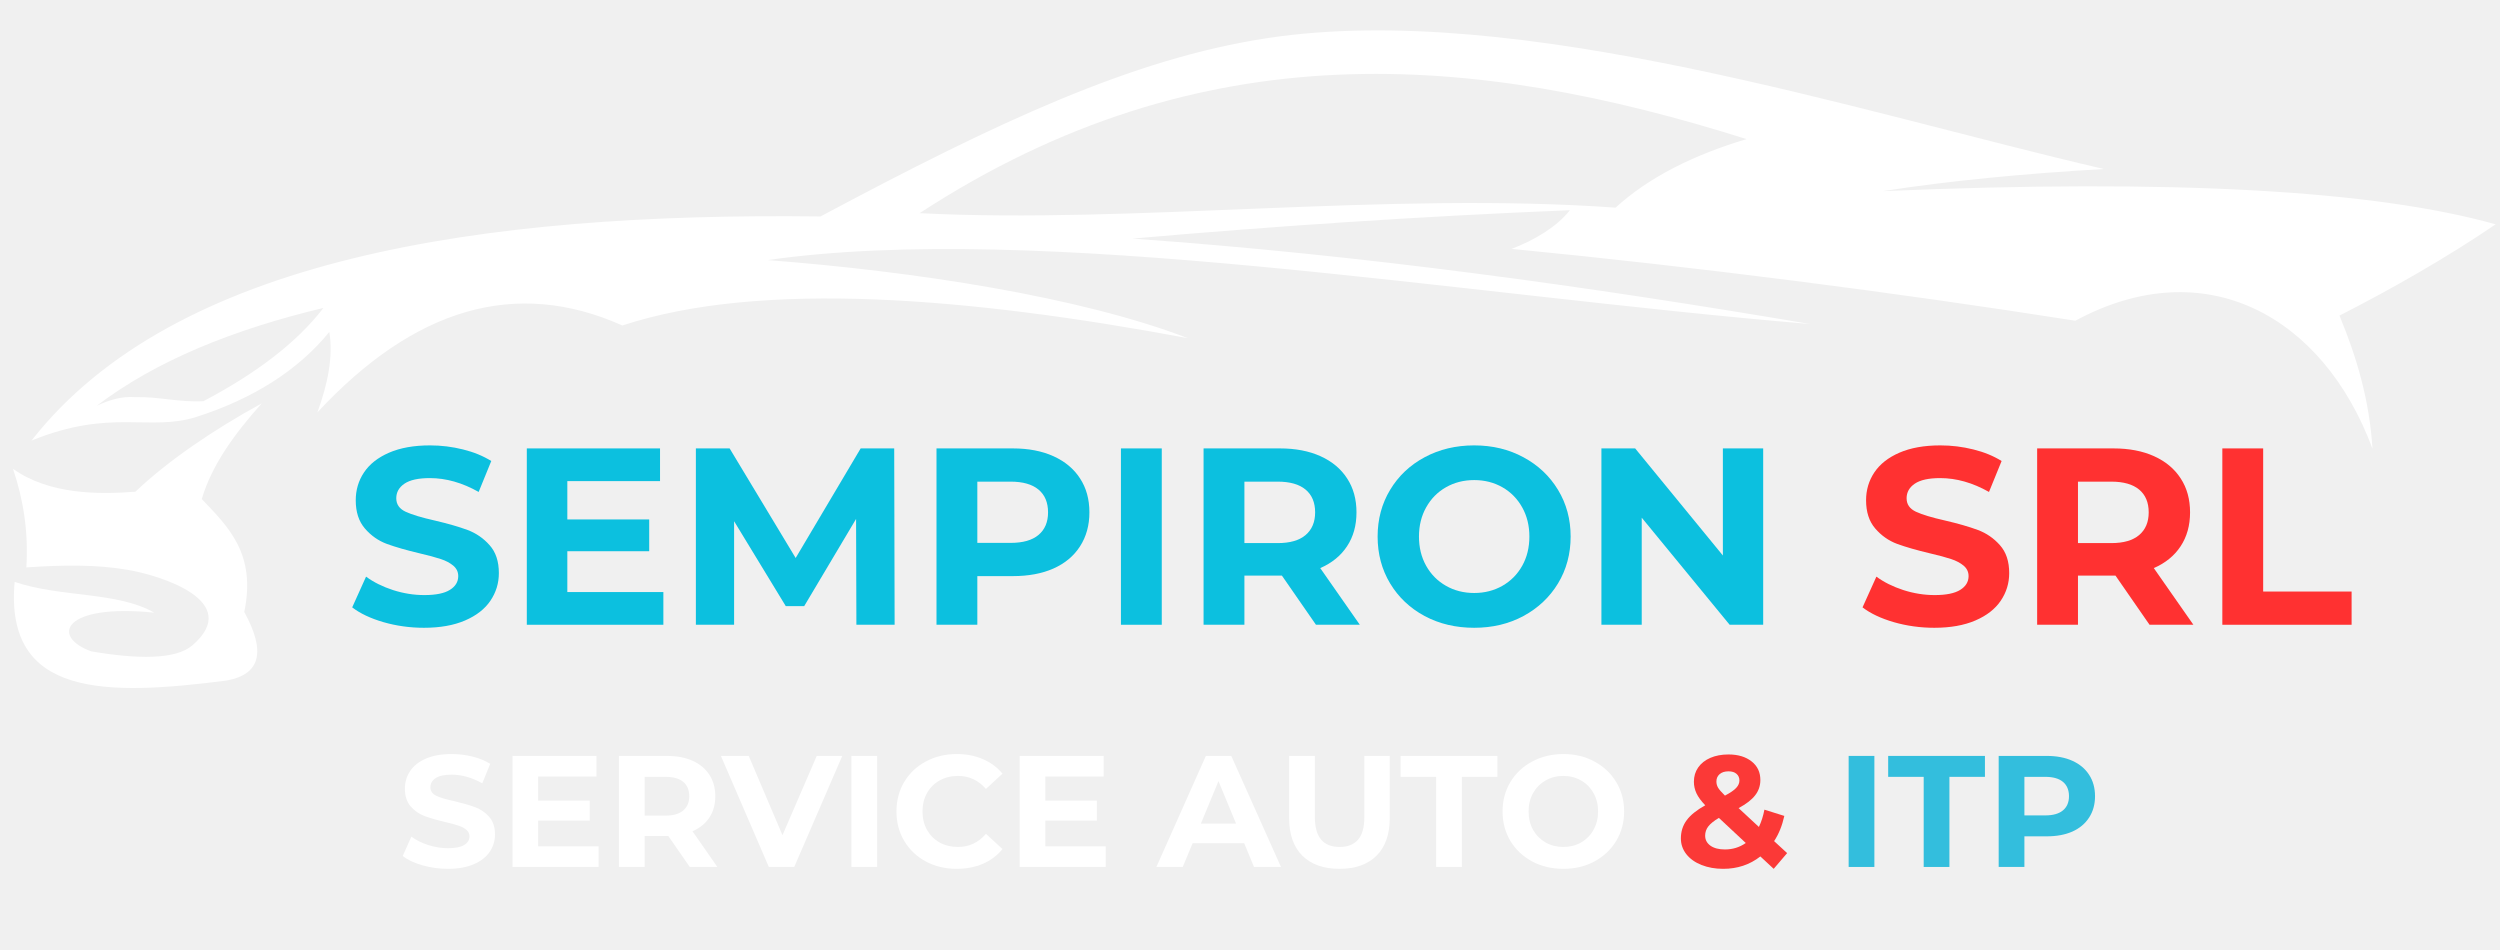
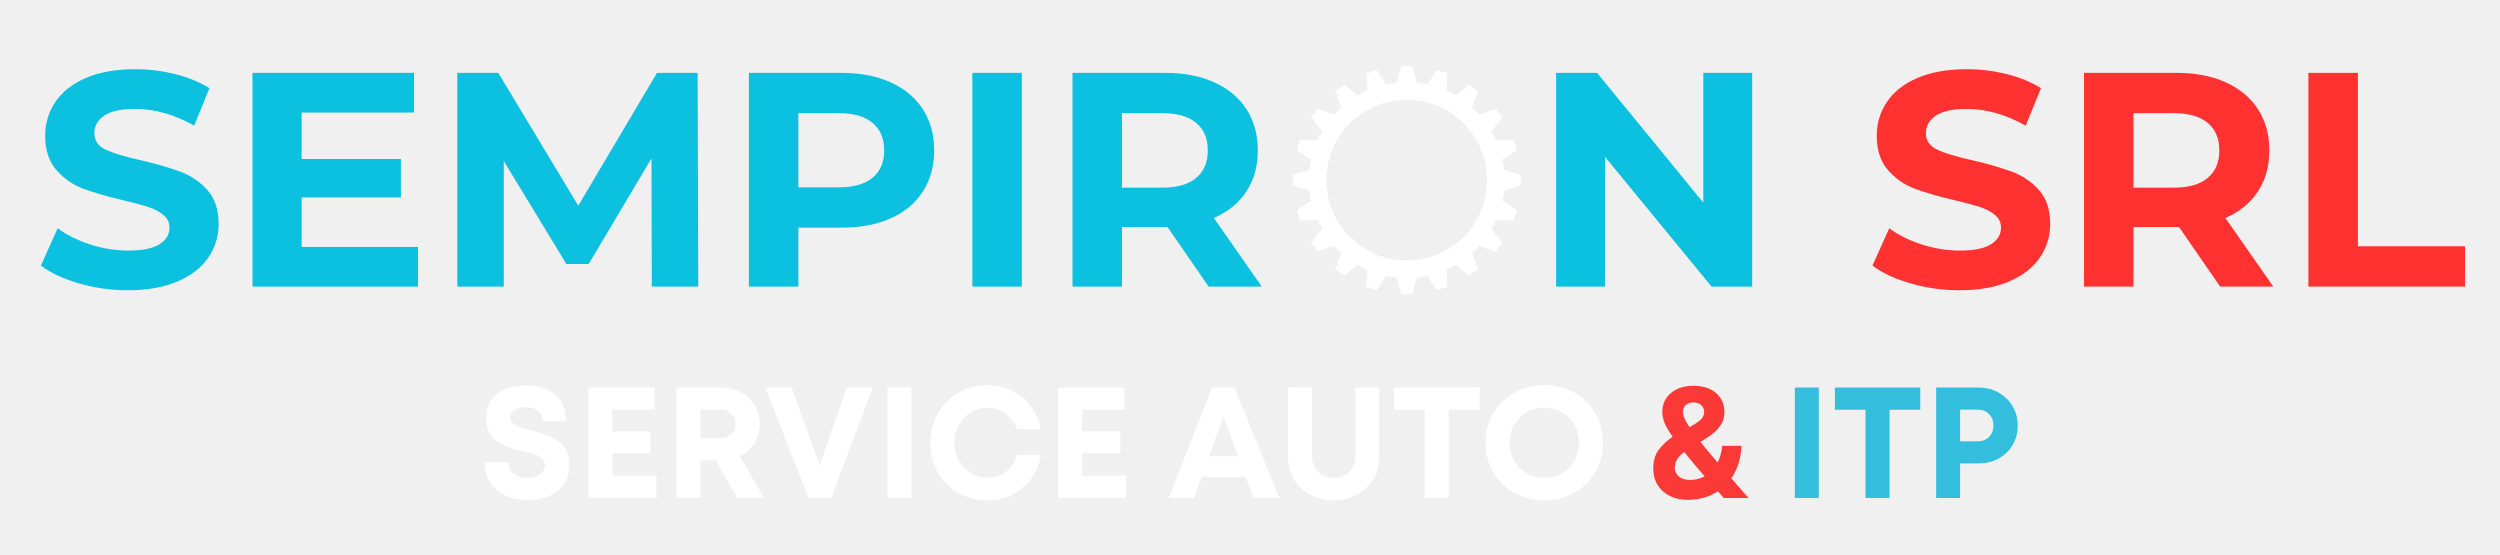
- <svg xmlns="http://www.w3.org/2000/svg" width="500" zoomAndPan="magnify" viewBox="0 0 375 142.5" height="190" preserveAspectRatio="xMidYMid meet" version="1.2">
+ <svg xmlns="http://www.w3.org/2000/svg" width="500" zoomAndPan="magnify" viewBox="0 0 375 83.25" height="111" preserveAspectRatio="xMidYMid meet" version="1.2">
  <defs>
-     <clipPath id="3bccbe1a01">
-       <path d="M 1 4 L 374.344 4 L 374.344 104 L 1 104 Z M 1 4 " />
+     <clipPath id="402bdda63c">
+       <path d="M 193.926 9.926 L 228.117 9.926 L 228.117 44.117 L 193.926 44.117 Z M 193.926 9.926 " />
    </clipPath>
  </defs>
-   <g id="d84277347f">
-     <g clip-rule="nonzero" clip-path="url(#3bccbe1a01)">
-       <path style=" stroke:none;fill-rule:evenodd;fill:#ffffff;fill-opacity:1;" d="M 4.723 66.09 C 26.113 38.734 72.215 31.836 123.074 32.469 C 149.602 18.309 169.863 8.797 190.098 5.719 C 227.68 0 278.867 16.852 315.566 25.348 C 303.773 26.035 292.613 27.078 282.387 28.676 C 326.043 26.805 356.254 28.562 374.344 33.648 C 367.141 38.57 358.73 43.355 350.922 47.34 C 353.562 53.691 355.43 60.152 355.871 67.301 C 348.449 47.312 330.715 37.609 311.309 48.109 C 284.008 43.82 254.676 40.055 226.742 37.332 C 230.18 36.016 233.48 34.062 235.484 31.531 C 213.109 32.441 190.344 33.98 169.863 35.793 C 204.504 38.242 238.457 42.996 271.527 48.605 C 218.359 44.152 155.898 33.211 115.129 39.012 C 137.039 40.688 161.918 44.48 178.168 50.723 C 145.453 44.617 114.168 41.98 93.355 48.824 C 77.301 41.648 62.098 46.27 47.609 61.855 C 49.176 57.566 50.004 53.445 49.398 49.789 C 44.777 55.477 38.043 59.793 29.438 62.543 C 22.43 64.77 16.629 61.223 4.723 66.09 Z M 137.945 31.973 C 180.395 4.289 221.191 8 261.988 20.867 C 254.07 23.23 247.363 26.559 242.332 31.148 C 208.215 28.703 169.891 33.621 137.945 31.973 Z M 14.512 60.867 C 23.473 54.047 35.102 49.402 48.52 46.188 C 44.422 51.52 38.234 56.109 30.512 60.18 C 26.828 60.371 23.664 59.465 20.34 59.574 C 18.277 59.41 16.379 59.988 14.512 60.867 Z M 39.254 60.508 C 35.211 65.043 31.777 69.719 30.266 74.859 C 34.25 79.039 38.457 83.051 36.641 91.793 C 39.941 97.816 39.035 101.141 34.031 102.074 C 15.941 104.414 0.656 104.633 2.195 87.285 C 9.18 89.648 17.59 88.715 23.145 91.902 C 9.508 90.5 7.527 95.477 13.688 97.703 C 20.586 98.887 26.359 98.969 28.863 96.797 C 36.531 90.172 24.051 86.297 19.129 85.473 C 14.512 84.672 9.398 84.73 3.953 85.113 C 4.285 79.836 3.516 74.941 1.949 70.324 C 7.309 74.145 14.621 74.199 20.312 73.758 C 25.121 69.168 32.051 64.441 39.254 60.508 Z M 39.254 60.508 " />
-     </g>
+   <g id="2823fc65f8">
    <g style="fill:#0cc0df;fill-opacity:1;">
-       <g transform="translate(51.7676, 93.71466)">
-         <path style="stroke:none" d="M 11.828 0.453 C 9.734 0.453 7.707 0.172 5.75 -0.391 C 3.801 -0.961 2.238 -1.703 1.062 -2.609 L 3.141 -7.219 C 4.273 -6.383 5.625 -5.711 7.188 -5.203 C 8.75 -4.703 10.312 -4.453 11.875 -4.453 C 13.602 -4.453 14.883 -4.711 15.719 -5.234 C 16.551 -5.754 16.969 -6.441 16.969 -7.297 C 16.969 -7.922 16.723 -8.441 16.234 -8.859 C 15.742 -9.273 15.113 -9.609 14.344 -9.859 C 13.57 -10.117 12.531 -10.398 11.219 -10.703 C 9.207 -11.18 7.555 -11.656 6.266 -12.125 C 4.984 -12.602 3.883 -13.375 2.969 -14.438 C 2.051 -15.5 1.594 -16.91 1.594 -18.672 C 1.594 -20.211 2.004 -21.602 2.828 -22.844 C 3.66 -24.094 4.914 -25.082 6.594 -25.812 C 8.27 -26.539 10.316 -26.906 12.734 -26.906 C 14.422 -26.906 16.07 -26.703 17.688 -26.297 C 19.301 -25.898 20.711 -25.32 21.922 -24.562 L 20.031 -19.922 C 17.582 -21.305 15.141 -22 12.703 -22 C 10.984 -22 9.711 -21.719 8.891 -21.156 C 8.078 -20.602 7.672 -19.875 7.672 -18.969 C 7.672 -18.062 8.141 -17.391 9.078 -16.953 C 10.023 -16.516 11.473 -16.078 13.422 -15.641 C 15.43 -15.172 17.078 -14.695 18.359 -14.219 C 19.648 -13.738 20.754 -12.977 21.672 -11.938 C 22.598 -10.906 23.062 -9.508 23.062 -7.75 C 23.062 -6.238 22.641 -4.859 21.797 -3.609 C 20.953 -2.359 19.68 -1.367 17.984 -0.641 C 16.297 0.086 14.242 0.453 11.828 0.453 Z M 11.828 0.453 " />
+       <g transform="translate(4.856379, 42.99071)">
+         <path style="stroke:none" d="M 14.328 0.547 C 11.797 0.547 9.348 0.203 6.984 -0.484 C 4.617 -1.172 2.719 -2.062 1.281 -3.156 L 3.797 -8.75 C 5.172 -7.738 6.805 -6.926 8.703 -6.312 C 10.598 -5.707 12.488 -5.406 14.375 -5.406 C 16.488 -5.406 18.047 -5.719 19.047 -6.344 C 20.055 -6.969 20.562 -7.801 20.562 -8.844 C 20.562 -9.602 20.266 -10.234 19.672 -10.734 C 19.078 -11.242 18.312 -11.648 17.375 -11.953 C 16.445 -12.254 15.191 -12.586 13.609 -12.953 C 11.16 -13.535 9.156 -14.117 7.594 -14.703 C 6.039 -15.285 4.707 -16.219 3.594 -17.5 C 2.477 -18.781 1.922 -20.488 1.922 -22.625 C 1.922 -24.488 2.426 -26.176 3.438 -27.688 C 4.445 -29.195 5.961 -30.395 7.984 -31.281 C 10.016 -32.164 12.5 -32.609 15.438 -32.609 C 17.477 -32.609 19.473 -32.363 21.422 -31.875 C 23.379 -31.383 25.094 -30.68 26.562 -29.766 L 24.266 -24.141 C 21.305 -25.816 18.348 -26.656 15.391 -26.656 C 13.316 -26.656 11.781 -26.316 10.781 -25.641 C 9.789 -24.973 9.297 -24.086 9.297 -22.984 C 9.297 -21.891 9.867 -21.07 11.016 -20.531 C 12.16 -20 13.91 -19.473 16.266 -18.953 C 18.703 -18.379 20.695 -17.801 22.25 -17.219 C 23.812 -16.633 25.148 -15.719 26.266 -14.469 C 27.379 -13.219 27.938 -11.523 27.938 -9.391 C 27.938 -7.555 27.426 -5.883 26.406 -4.375 C 25.383 -2.863 23.848 -1.664 21.797 -0.781 C 19.754 0.102 17.266 0.547 14.328 0.547 Z M 14.328 0.547 " />
      </g>
    </g>
    <g style="fill:#0cc0df;fill-opacity:1;">
-       <g transform="translate(75.88014, 93.71466)">
-         <path style="stroke:none" d="M 23.625 -4.906 L 23.625 0 L 3.141 0 L 3.141 -26.453 L 23.125 -26.453 L 23.125 -21.547 L 9.219 -21.547 L 9.219 -15.797 L 21.5 -15.797 L 21.5 -11.031 L 9.219 -11.031 L 9.219 -4.906 Z M 23.625 -4.906 " />
+       <g transform="translate(34.0732, 42.99071)">
+         <path style="stroke:none" d="M 28.625 -5.953 L 28.625 0 L 3.797 0 L 3.797 -32.062 L 28.031 -32.062 L 28.031 -26.109 L 11.172 -26.109 L 11.172 -19.141 L 26.062 -19.141 L 26.062 -13.375 L 11.172 -13.375 L 11.172 -5.953 Z M 28.625 -5.953 " />
      </g>
    </g>
    <g style="fill:#0cc0df;fill-opacity:1;">
-       <g transform="translate(101.2399, 93.71466)">
-         <path style="stroke:none" d="M 27.219 0 L 27.172 -15.875 L 19.391 -2.797 L 16.625 -2.797 L 8.875 -15.531 L 8.875 0 L 3.141 0 L 3.141 -26.453 L 8.203 -26.453 L 18.109 -10.016 L 27.859 -26.453 L 32.891 -26.453 L 32.953 0 Z M 27.219 0 " />
+       <g transform="translate(64.80123, 42.99071)">
+         <path style="stroke:none" d="M 32.969 0 L 32.922 -19.234 L 23.5 -3.391 L 20.156 -3.391 L 10.766 -18.828 L 10.766 0 L 3.797 0 L 3.797 -32.062 L 9.938 -32.062 L 21.938 -12.141 L 33.75 -32.062 L 39.844 -32.062 L 39.938 0 Z M 32.969 0 " />
      </g>
    </g>
    <g style="fill:#0cc0df;fill-opacity:1;">
-       <g transform="translate(137.3331, 93.71466)">
-         <path style="stroke:none" d="M 14.594 -26.453 C 16.938 -26.453 18.969 -26.062 20.688 -25.281 C 22.414 -24.5 23.742 -23.391 24.672 -21.953 C 25.609 -20.523 26.078 -18.828 26.078 -16.859 C 26.078 -14.922 25.609 -13.223 24.672 -11.766 C 23.742 -10.316 22.414 -9.207 20.688 -8.438 C 18.969 -7.676 16.938 -7.297 14.594 -7.297 L 9.266 -7.297 L 9.266 0 L 3.141 0 L 3.141 -26.453 Z M 14.25 -12.281 C 16.094 -12.281 17.488 -12.676 18.438 -13.469 C 19.395 -14.27 19.875 -15.398 19.875 -16.859 C 19.875 -18.348 19.395 -19.488 18.438 -20.281 C 17.488 -21.07 16.094 -21.469 14.25 -21.469 L 9.266 -21.469 L 9.266 -12.281 Z M 14.25 -12.281 " />
+       <g transform="translate(108.5349, 42.99071)">
+         <path style="stroke:none" d="M 17.672 -32.062 C 20.516 -32.062 22.977 -31.586 25.062 -30.641 C 27.156 -29.691 28.766 -28.348 29.891 -26.609 C 31.023 -24.867 31.594 -22.805 31.594 -20.422 C 31.594 -18.078 31.023 -16.023 29.891 -14.266 C 28.766 -12.504 27.156 -11.16 25.062 -10.234 C 22.977 -9.305 20.516 -8.844 17.672 -8.844 L 11.219 -8.844 L 11.219 0 L 3.797 0 L 3.797 -32.062 Z M 17.266 -14.891 C 19.492 -14.891 21.188 -15.367 22.344 -16.328 C 23.508 -17.285 24.094 -18.648 24.094 -20.422 C 24.094 -22.223 23.508 -23.602 22.344 -24.562 C 21.188 -25.531 19.492 -26.016 17.266 -26.016 L 11.219 -26.016 L 11.219 -14.891 Z M 17.266 -14.891 " />
      </g>
    </g>
    <g style="fill:#0cc0df;fill-opacity:1;">
-       <g transform="translate(164.9983, 93.71466)">
-         <path style="stroke:none" d="M 3.141 -26.453 L 9.266 -26.453 L 9.266 0 L 3.141 0 Z M 3.141 -26.453 " />
+       <g transform="translate(142.0564, 42.99071)">
+         <path style="stroke:none" d="M 3.797 -32.062 L 11.219 -32.062 L 11.219 0 L 3.797 0 Z M 3.797 -32.062 " />
      </g>
    </g>
    <g style="fill:#0cc0df;fill-opacity:1;">
-       <g transform="translate(177.3947, 93.71466)">
-         <path style="stroke:none" d="M 20 0 L 14.891 -7.375 L 9.266 -7.375 L 9.266 0 L 3.141 0 L 3.141 -26.453 L 14.594 -26.453 C 16.938 -26.453 18.969 -26.062 20.688 -25.281 C 22.414 -24.5 23.742 -23.391 24.672 -21.953 C 25.609 -20.523 26.078 -18.828 26.078 -16.859 C 26.078 -14.891 25.602 -13.191 24.656 -11.766 C 23.719 -10.348 22.379 -9.258 20.641 -8.5 L 26.578 0 Z M 19.875 -16.859 C 19.875 -18.348 19.395 -19.488 18.438 -20.281 C 17.488 -21.07 16.094 -21.469 14.25 -21.469 L 9.266 -21.469 L 9.266 -12.25 L 14.25 -12.25 C 16.094 -12.25 17.488 -12.648 18.438 -13.453 C 19.395 -14.266 19.875 -15.398 19.875 -16.859 Z M 19.875 -16.859 " />
+       <g transform="translate(157.0769, 42.99071)">
+         <path style="stroke:none" d="M 24.219 0 L 18.047 -8.938 L 11.219 -8.938 L 11.219 0 L 3.797 0 L 3.797 -32.062 L 17.672 -32.062 C 20.516 -32.062 22.977 -31.586 25.062 -30.641 C 27.156 -29.691 28.766 -28.348 29.891 -26.609 C 31.023 -24.867 31.594 -22.805 31.594 -20.422 C 31.594 -18.047 31.02 -15.992 29.875 -14.266 C 28.738 -12.535 27.113 -11.211 25 -10.297 L 32.188 0 Z M 24.094 -20.422 C 24.094 -22.223 23.508 -23.602 22.344 -24.562 C 21.188 -25.531 19.492 -26.016 17.266 -26.016 L 11.219 -26.016 L 11.219 -14.844 L 17.266 -14.844 C 19.492 -14.844 21.188 -15.328 22.344 -16.297 C 23.508 -17.273 24.094 -18.648 24.094 -20.422 Z M 24.094 -20.422 " />
      </g>
    </g>
    <g style="fill:#0cc0df;fill-opacity:1;">
-       <g transform="translate(205.1733, 93.71466)">
-         <path style="stroke:none" d="M 15.953 0.453 C 13.203 0.453 10.723 -0.133 8.516 -1.312 C 6.316 -2.5 4.594 -4.129 3.344 -6.203 C 2.094 -8.285 1.469 -10.629 1.469 -13.234 C 1.469 -15.828 2.094 -18.16 3.344 -20.234 C 4.594 -22.316 6.316 -23.945 8.516 -25.125 C 10.723 -26.312 13.203 -26.906 15.953 -26.906 C 18.691 -26.906 21.156 -26.312 23.344 -25.125 C 25.539 -23.945 27.27 -22.316 28.531 -20.234 C 29.789 -18.16 30.422 -15.828 30.422 -13.234 C 30.422 -10.629 29.789 -8.285 28.531 -6.203 C 27.27 -4.129 25.539 -2.5 23.344 -1.312 C 21.156 -0.133 18.691 0.453 15.953 0.453 Z M 15.953 -4.766 C 17.516 -4.766 18.926 -5.125 20.188 -5.844 C 21.445 -6.562 22.438 -7.562 23.156 -8.844 C 23.875 -10.125 24.234 -11.586 24.234 -13.234 C 24.234 -14.867 23.875 -16.328 23.156 -17.609 C 22.438 -18.898 21.445 -19.906 20.188 -20.625 C 18.926 -21.344 17.516 -21.703 15.953 -21.703 C 14.391 -21.703 12.977 -21.344 11.719 -20.625 C 10.457 -19.906 9.469 -18.898 8.75 -17.609 C 8.031 -16.328 7.672 -14.867 7.672 -13.234 C 7.672 -11.586 8.031 -10.125 8.75 -8.844 C 9.469 -7.562 10.457 -6.562 11.719 -5.844 C 12.977 -5.125 14.391 -4.766 15.953 -4.766 Z M 15.953 -4.766 " />
+       <g transform="translate(190.7403, 42.99071)">
+         <path style="stroke:none" d="" />
      </g>
    </g>
    <g style="fill:#0cc0df;fill-opacity:1;">
-       <g transform="translate(237.0714, 93.71466)">
-         <path style="stroke:none" d="M 27.406 -26.453 L 27.406 0 L 22.375 0 L 9.188 -16.062 L 9.188 0 L 3.141 0 L 3.141 -26.453 L 8.203 -26.453 L 21.359 -10.391 L 21.359 -26.453 Z M 27.406 -26.453 " />
+       <g transform="translate(203.7001, 42.99071)">
+         <path style="stroke:none" d="" />
      </g>
    </g>
    <g style="fill:#0cc0df;fill-opacity:1;">
-       <g transform="translate(267.6089, 93.71466)">
+       <g transform="translate(216.66, 42.99071)">
+         <path style="stroke:none" d="" />
+       </g>
+     </g>
+     <g style="fill:#0cc0df;fill-opacity:1;">
+       <g transform="translate(229.6244, 42.99071)">
+         <path style="stroke:none" d="M 33.203 -32.062 L 33.203 0 L 27.109 0 L 11.125 -19.469 L 11.125 0 L 3.797 0 L 3.797 -32.062 L 9.938 -32.062 L 25.875 -12.594 L 25.875 -32.062 Z M 33.203 -32.062 " />
+       </g>
+     </g>
+     <g style="fill:#0cc0df;fill-opacity:1;">
+       <g transform="translate(266.6263, 42.99071)">
        <path style="stroke:none" d="" />
      </g>
    </g>
    <g style="fill:#ff3131;fill-opacity:1;">
-       <g transform="translate(278.318, 93.71466)">
-         <path style="stroke:none" d="M 11.828 0.453 C 9.734 0.453 7.707 0.172 5.75 -0.391 C 3.801 -0.961 2.238 -1.703 1.062 -2.609 L 3.141 -7.219 C 4.273 -6.383 5.625 -5.711 7.188 -5.203 C 8.75 -4.703 10.312 -4.453 11.875 -4.453 C 13.602 -4.453 14.883 -4.711 15.719 -5.234 C 16.551 -5.754 16.969 -6.441 16.969 -7.297 C 16.969 -7.922 16.723 -8.441 16.234 -8.859 C 15.742 -9.273 15.113 -9.609 14.344 -9.859 C 13.57 -10.117 12.531 -10.398 11.219 -10.703 C 9.207 -11.18 7.555 -11.656 6.266 -12.125 C 4.984 -12.602 3.883 -13.375 2.969 -14.438 C 2.051 -15.5 1.594 -16.91 1.594 -18.672 C 1.594 -20.211 2.004 -21.602 2.828 -22.844 C 3.66 -24.094 4.914 -25.082 6.594 -25.812 C 8.27 -26.539 10.316 -26.906 12.734 -26.906 C 14.422 -26.906 16.07 -26.703 17.688 -26.297 C 19.301 -25.898 20.711 -25.32 21.922 -24.562 L 20.031 -19.922 C 17.582 -21.305 15.141 -22 12.703 -22 C 10.984 -22 9.711 -21.719 8.891 -21.156 C 8.078 -20.602 7.672 -19.875 7.672 -18.969 C 7.672 -18.062 8.141 -17.391 9.078 -16.953 C 10.023 -16.516 11.473 -16.078 13.422 -15.641 C 15.43 -15.172 17.078 -14.695 18.359 -14.219 C 19.648 -13.738 20.754 -12.977 21.672 -11.938 C 22.598 -10.906 23.062 -9.508 23.062 -7.75 C 23.062 -6.238 22.641 -4.859 21.797 -3.609 C 20.953 -2.359 19.68 -1.367 17.984 -0.641 C 16.297 0.086 14.242 0.453 11.828 0.453 Z M 11.828 0.453 " />
+       <g transform="translate(279.5883, 42.99071)">
+         <path style="stroke:none" d="M 14.328 0.547 C 11.797 0.547 9.348 0.203 6.984 -0.484 C 4.617 -1.172 2.719 -2.062 1.281 -3.156 L 3.797 -8.75 C 5.172 -7.738 6.805 -6.926 8.703 -6.312 C 10.598 -5.707 12.488 -5.406 14.375 -5.406 C 16.488 -5.406 18.047 -5.719 19.047 -6.344 C 20.055 -6.969 20.562 -7.801 20.562 -8.844 C 20.562 -9.602 20.266 -10.234 19.672 -10.734 C 19.078 -11.242 18.312 -11.648 17.375 -11.953 C 16.445 -12.254 15.191 -12.586 13.609 -12.953 C 11.16 -13.535 9.156 -14.117 7.594 -14.703 C 6.039 -15.285 4.707 -16.219 3.594 -17.5 C 2.477 -18.781 1.922 -20.488 1.922 -22.625 C 1.922 -24.488 2.426 -26.176 3.438 -27.688 C 4.445 -29.195 5.961 -30.395 7.984 -31.281 C 10.016 -32.164 12.5 -32.609 15.438 -32.609 C 17.477 -32.609 19.473 -32.363 21.422 -31.875 C 23.379 -31.383 25.094 -30.68 26.562 -29.766 L 24.266 -24.141 C 21.305 -25.816 18.348 -26.656 15.391 -26.656 C 13.316 -26.656 11.781 -26.316 10.781 -25.641 C 9.789 -24.973 9.297 -24.086 9.297 -22.984 C 9.297 -21.891 9.867 -21.07 11.016 -20.531 C 12.16 -20 13.91 -19.473 16.266 -18.953 C 18.703 -18.379 20.695 -17.801 22.25 -17.219 C 23.812 -16.633 25.148 -15.719 26.266 -14.469 C 27.379 -13.219 27.938 -11.523 27.938 -9.391 C 27.938 -7.555 27.426 -5.883 26.406 -4.375 C 25.383 -2.863 23.848 -1.664 21.797 -0.781 C 19.754 0.102 17.266 0.547 14.328 0.547 Z M 14.328 0.547 " />
      </g>
    </g>
    <g style="fill:#ff3131;fill-opacity:1;">
-       <g transform="translate(302.4306, 93.71466)">
-         <path style="stroke:none" d="M 20 0 L 14.891 -7.375 L 9.266 -7.375 L 9.266 0 L 3.141 0 L 3.141 -26.453 L 14.594 -26.453 C 16.938 -26.453 18.969 -26.062 20.688 -25.281 C 22.414 -24.5 23.742 -23.391 24.672 -21.953 C 25.609 -20.523 26.078 -18.828 26.078 -16.859 C 26.078 -14.891 25.602 -13.191 24.656 -11.766 C 23.719 -10.348 22.379 -9.258 20.641 -8.5 L 26.578 0 Z M 19.875 -16.859 C 19.875 -18.348 19.395 -19.488 18.438 -20.281 C 17.488 -21.07 16.094 -21.469 14.25 -21.469 L 9.266 -21.469 L 9.266 -12.25 L 14.25 -12.25 C 16.094 -12.25 17.488 -12.648 18.438 -13.453 C 19.395 -14.266 19.875 -15.398 19.875 -16.859 Z M 19.875 -16.859 " />
+       <g transform="translate(308.8052, 42.99071)">
+         <path style="stroke:none" d="M 24.219 0 L 18.047 -8.938 L 11.219 -8.938 L 11.219 0 L 3.797 0 L 3.797 -32.062 L 17.672 -32.062 C 20.516 -32.062 22.977 -31.586 25.062 -30.641 C 27.156 -29.691 28.766 -28.348 29.891 -26.609 C 31.023 -24.867 31.594 -22.805 31.594 -20.422 C 31.594 -18.047 31.02 -15.992 29.875 -14.266 C 28.738 -12.535 27.113 -11.211 25 -10.297 L 32.188 0 Z M 24.094 -20.422 C 24.094 -22.223 23.508 -23.602 22.344 -24.562 C 21.188 -25.531 19.492 -26.016 17.266 -26.016 L 11.219 -26.016 L 11.219 -14.844 L 17.266 -14.844 C 19.492 -14.844 21.188 -15.328 22.344 -16.297 C 23.508 -17.273 24.094 -18.648 24.094 -20.422 Z M 24.094 -20.422 " />
      </g>
    </g>
    <g style="fill:#ff3131;fill-opacity:1;">
-       <g transform="translate(330.2091, 93.71466)">
-         <path style="stroke:none" d="M 3.141 -26.453 L 9.266 -26.453 L 9.266 -4.984 L 22.531 -4.984 L 22.531 0 L 3.141 0 Z M 3.141 -26.453 " />
+       <g transform="translate(342.464, 42.99071)">
+         <path style="stroke:none" d="M 3.797 -32.062 L 11.219 -32.062 L 11.219 -6.047 L 27.297 -6.047 L 27.297 0 L 3.797 0 Z M 3.797 -32.062 " />
+       </g>
+     </g>
+     <g clip-rule="nonzero" clip-path="url(#402bdda63c)">
+       <path style=" stroke:none;fill-rule:nonzero;fill:#ffffff;fill-opacity:1;" d="M 225.625 25.5 C 225.57 24.98 225.488 24.465 225.379 23.957 L 227.527 22.523 L 227.27 21.742 L 227.02 20.965 L 224.438 21.066 C 224.227 20.586 223.988 20.125 223.727 19.676 L 225.324 17.648 L 224.844 16.98 L 224.359 16.316 L 221.938 17.215 C 221.762 17.02 221.586 16.828 221.398 16.648 C 221.215 16.461 221.023 16.285 220.832 16.109 L 221.73 13.688 L 221.062 13.203 L 220.398 12.719 L 218.371 14.309 C 217.922 14.051 217.457 13.816 216.98 13.602 L 217.082 11.023 L 216.305 10.766 L 215.523 10.512 L 214.09 12.66 C 213.582 12.551 213.066 12.469 212.547 12.414 L 211.84 9.93 L 210.195 9.93 L 209.492 12.414 C 208.973 12.469 208.457 12.551 207.949 12.66 L 206.516 10.512 L 205.734 10.766 L 204.957 11.023 L 205.059 13.605 C 204.578 13.816 204.117 14.055 203.668 14.316 L 201.641 12.715 L 200.973 13.199 L 200.309 13.684 L 201.207 16.105 C 201.012 16.281 200.82 16.457 200.641 16.645 C 200.453 16.828 200.277 17.02 200.102 17.211 L 197.68 16.312 L 197.195 16.977 L 196.715 17.645 L 198.312 19.672 C 198.051 20.121 197.816 20.586 197.602 21.062 L 195.02 20.957 L 194.766 21.738 L 194.508 22.523 L 196.656 23.957 C 196.547 24.465 196.465 24.98 196.41 25.5 L 193.926 26.199 L 193.926 27.844 L 196.41 28.543 C 196.465 29.066 196.547 29.582 196.656 30.09 L 194.508 31.523 L 194.766 32.301 L 195.02 33.082 L 197.602 32.98 C 197.816 33.457 198.051 33.922 198.312 34.371 L 196.715 36.398 L 197.195 37.062 L 197.68 37.73 L 200.102 36.832 C 200.277 37.027 200.453 37.211 200.641 37.398 C 200.824 37.586 201.016 37.762 201.207 37.934 L 200.309 40.359 L 200.973 40.844 L 201.641 41.324 L 203.668 39.727 C 204.117 39.988 204.582 40.223 205.059 40.438 L 204.957 43.02 L 205.734 43.273 L 206.52 43.531 L 207.953 41.383 C 208.461 41.492 208.977 41.574 209.496 41.625 L 210.199 44.113 L 211.844 44.113 L 212.547 41.625 C 213.066 41.574 213.582 41.492 214.09 41.383 L 215.523 43.531 L 216.305 43.273 L 217.082 43.02 L 216.98 40.438 C 217.461 40.227 217.922 39.988 218.371 39.727 L 220.398 41.324 L 221.062 40.844 L 221.73 40.359 L 220.832 37.934 C 221.027 37.762 221.219 37.586 221.398 37.398 C 221.586 37.211 221.762 37.023 221.938 36.832 L 224.359 37.73 L 224.844 37.062 L 225.324 36.398 L 223.73 34.375 C 223.992 33.926 224.227 33.457 224.441 32.984 L 227.023 33.086 L 227.277 32.309 L 227.535 31.527 L 225.387 30.094 C 225.496 29.586 225.578 29.07 225.633 28.551 L 228.117 27.848 L 228.117 26.203 Z M 211.016 39.078 C 204.359 39.078 198.965 33.676 198.965 27.02 C 198.965 20.363 204.359 14.969 211.016 14.969 C 217.676 14.969 223.07 20.363 223.07 27.02 C 223.07 33.676 217.676 39.078 211.016 39.078 Z M 211.016 39.078 " />
+     </g>
+     <g style="fill:#ffffff;fill-opacity:1;">
+       <g transform="translate(71.7194, 74.69506)">
+         <path style="stroke:none" d="M 7.391 0.328 C 6.117 0.328 5.004 0.098 4.047 -0.359 C 3.086 -0.816 2.332 -1.469 1.781 -2.312 C 1.238 -3.164 0.969 -4.188 0.969 -5.375 L 4.594 -5.375 C 4.594 -4.57 4.867 -3.973 5.422 -3.578 C 5.984 -3.191 6.629 -3 7.359 -3 C 7.816 -3 8.242 -3.07 8.641 -3.219 C 9.047 -3.375 9.379 -3.598 9.641 -3.891 C 9.898 -4.18 10.031 -4.535 10.031 -4.953 C 10.031 -5.379 9.879 -5.711 9.578 -5.953 C 9.285 -6.203 8.883 -6.406 8.375 -6.562 C 7.875 -6.719 7.32 -6.863 6.719 -7 C 6.102 -7.145 5.473 -7.316 4.828 -7.516 C 4.18 -7.723 3.582 -8 3.031 -8.344 C 2.477 -8.688 2.035 -9.145 1.703 -9.719 C 1.367 -10.289 1.203 -11.02 1.203 -11.906 C 1.203 -13.5 1.742 -14.723 2.828 -15.578 C 3.91 -16.441 5.375 -16.875 7.219 -16.875 C 9.113 -16.875 10.582 -16.395 11.625 -15.438 C 12.664 -14.488 13.188 -13.191 13.188 -11.547 L 9.641 -11.547 C 9.641 -12.254 9.383 -12.781 8.875 -13.125 C 8.375 -13.469 7.789 -13.641 7.125 -13.641 C 6.539 -13.641 6.004 -13.508 5.516 -13.25 C 5.023 -13 4.781 -12.609 4.781 -12.078 C 4.781 -11.68 4.926 -11.367 5.219 -11.141 C 5.508 -10.91 5.895 -10.719 6.375 -10.562 C 6.852 -10.414 7.391 -10.27 7.984 -10.125 C 8.609 -9.969 9.25 -9.781 9.906 -9.562 C 10.57 -9.352 11.188 -9.066 11.75 -8.703 C 12.32 -8.348 12.785 -7.867 13.141 -7.266 C 13.504 -6.672 13.688 -5.914 13.688 -5 C 13.688 -3.801 13.395 -2.805 12.812 -2.016 C 12.238 -1.223 11.477 -0.633 10.531 -0.25 C 9.582 0.133 8.535 0.328 7.391 0.328 Z M 7.391 0.328 " />
      </g>
    </g>
    <g style="fill:#ffffff;fill-opacity:1;">
-       <g transform="translate(59.73401, 130.0437)">
-         <path style="stroke:none" d="M 7.453 0.281 C 6.129 0.281 4.852 0.102 3.625 -0.25 C 2.395 -0.602 1.41 -1.066 0.672 -1.641 L 1.969 -4.547 C 2.688 -4.023 3.535 -3.602 4.516 -3.281 C 5.504 -2.969 6.488 -2.812 7.469 -2.812 C 8.562 -2.812 9.367 -2.973 9.891 -3.297 C 10.422 -3.617 10.688 -4.051 10.688 -4.594 C 10.688 -4.988 10.531 -5.316 10.219 -5.578 C 9.906 -5.836 9.508 -6.047 9.031 -6.203 C 8.551 -6.367 7.895 -6.547 7.062 -6.734 C 5.789 -7.035 4.75 -7.336 3.938 -7.641 C 3.133 -7.941 2.441 -8.426 1.859 -9.094 C 1.285 -9.758 1 -10.645 1 -11.75 C 1 -12.719 1.258 -13.594 1.781 -14.375 C 2.301 -15.164 3.086 -15.789 4.141 -16.25 C 5.203 -16.707 6.492 -16.938 8.016 -16.938 C 9.078 -16.938 10.113 -16.812 11.125 -16.562 C 12.145 -16.312 13.035 -15.945 13.797 -15.469 L 12.609 -12.547 C 11.066 -13.41 9.531 -13.844 8 -13.844 C 6.914 -13.844 6.113 -13.664 5.594 -13.312 C 5.082 -12.969 4.828 -12.516 4.828 -11.953 C 4.828 -11.379 5.125 -10.953 5.719 -10.672 C 6.312 -10.391 7.223 -10.117 8.453 -9.859 C 9.723 -9.555 10.758 -9.254 11.562 -8.953 C 12.375 -8.648 13.066 -8.172 13.641 -7.516 C 14.223 -6.867 14.516 -5.988 14.516 -4.875 C 14.516 -3.926 14.25 -3.055 13.719 -2.266 C 13.188 -1.484 12.391 -0.863 11.328 -0.406 C 10.266 0.051 8.973 0.281 7.453 0.281 Z M 7.453 0.281 " />
+       <g transform="translate(86.36369, 74.69506)">
+         <path style="stroke:none" d="M 5.484 -3.344 L 12.094 -3.344 L 12.094 0 L 1.891 0 L 1.891 -16.562 L 11.828 -16.562 L 11.828 -13.25 L 5.484 -13.25 L 5.484 -9.984 L 11.219 -9.984 L 11.219 -6.75 L 5.484 -6.75 Z M 5.484 -3.344 " />
      </g>
    </g>
    <g style="fill:#ffffff;fill-opacity:1;">
-       <g transform="translate(74.91053, 130.0437)">
-         <path style="stroke:none" d="M 14.875 -3.094 L 14.875 0 L 1.969 0 L 1.969 -16.656 L 14.562 -16.656 L 14.562 -13.562 L 5.812 -13.562 L 5.812 -9.953 L 13.547 -9.953 L 13.547 -6.953 L 5.812 -6.953 L 5.812 -3.094 Z M 14.875 -3.094 " />
+       <g transform="translate(99.5885, 74.69506)">
+         <path style="stroke:none" d="M 11 0 L 7.781 -5.656 L 5.484 -5.656 L 5.484 0 L 1.891 0 L 1.891 -16.562 L 8.594 -16.562 C 9.695 -16.562 10.68 -16.328 11.547 -15.859 C 12.422 -15.391 13.109 -14.742 13.609 -13.922 C 14.117 -13.098 14.375 -12.148 14.375 -11.078 C 14.375 -10.004 14.098 -9.047 13.547 -8.203 C 13.004 -7.359 12.273 -6.711 11.359 -6.266 L 15.031 0 Z M 5.484 -13.25 L 5.484 -8.969 L 8.359 -8.969 C 9.098 -8.969 9.68 -9.164 10.109 -9.562 C 10.535 -9.969 10.75 -10.484 10.75 -11.109 C 10.75 -11.734 10.535 -12.242 10.109 -12.641 C 9.68 -13.047 9.098 -13.25 8.359 -13.25 Z M 5.484 -13.25 " />
      </g>
    </g>
    <g style="fill:#ffffff;fill-opacity:1;">
-       <g transform="translate(90.87205, 130.0437)">
-         <path style="stroke:none" d="M 12.594 0 L 9.375 -4.641 L 5.828 -4.641 L 5.828 0 L 1.969 0 L 1.969 -16.656 L 9.188 -16.656 C 10.664 -16.656 11.945 -16.41 13.031 -15.922 C 14.113 -15.43 14.945 -14.734 15.531 -13.828 C 16.125 -12.922 16.422 -11.848 16.422 -10.609 C 16.422 -9.367 16.125 -8.301 15.531 -7.406 C 14.938 -6.508 14.094 -5.828 13 -5.359 L 16.734 0 Z M 12.516 -10.609 C 12.516 -11.547 12.211 -12.266 11.609 -12.766 C 11.004 -13.266 10.125 -13.516 8.969 -13.516 L 5.828 -13.516 L 5.828 -7.703 L 8.969 -7.703 C 10.125 -7.703 11.004 -7.957 11.609 -8.469 C 12.211 -8.977 12.516 -9.691 12.516 -10.609 Z M 12.516 -10.609 " />
+       <g transform="translate(114.6111, 74.69506)">
+         <path style="stroke:none" d="M 12.406 -16.562 L 16.312 -16.562 L 10.062 0 L 6.672 0 L 0.188 -16.562 L 4.141 -16.562 L 8.328 -4.859 Z M 12.406 -16.562 " />
      </g>
    </g>
    <g style="fill:#ffffff;fill-opacity:1;">
-       <g transform="translate(108.356, 130.0437)">
-         <path style="stroke:none" d="M 17.984 -16.656 L 10.781 0 L 6.969 0 L -0.219 -16.656 L 3.953 -16.656 L 9.016 -4.766 L 14.156 -16.656 Z M 17.984 -16.656 " />
+       <g transform="translate(131.219, 74.69506)">
+         <path style="stroke:none" d="M 1.891 0 L 1.891 -16.562 L 5.484 -16.562 L 5.484 0 Z M 1.891 0 " />
      </g>
    </g>
    <g style="fill:#ffffff;fill-opacity:1;">
-       <g transform="translate(125.7446, 130.0437)">
-         <path style="stroke:none" d="M 1.969 -16.656 L 5.828 -16.656 L 5.828 0 L 1.969 0 Z M 1.969 -16.656 " />
+       <g transform="translate(138.6003, 74.69506)">
+         <path style="stroke:none" d="M 9.5 0.359 C 8.281 0.359 7.148 0.141 6.109 -0.297 C 5.066 -0.734 4.156 -1.344 3.375 -2.125 C 2.602 -2.906 2.004 -3.816 1.578 -4.859 C 1.16 -5.91 0.953 -7.047 0.953 -8.266 C 0.953 -9.492 1.16 -10.633 1.578 -11.688 C 2.004 -12.75 2.602 -13.672 3.375 -14.453 C 4.156 -15.234 5.066 -15.836 6.109 -16.266 C 7.148 -16.703 8.281 -16.922 9.5 -16.922 C 10.832 -16.922 12.055 -16.645 13.172 -16.094 C 14.297 -15.539 15.238 -14.766 16 -13.766 C 16.758 -12.773 17.266 -11.629 17.516 -10.328 L 13.922 -10.328 C 13.586 -11.297 13.023 -12.066 12.234 -12.641 C 11.453 -13.223 10.539 -13.516 9.5 -13.516 C 8.562 -13.516 7.723 -13.281 6.984 -12.812 C 6.242 -12.352 5.656 -11.727 5.219 -10.938 C 4.781 -10.145 4.562 -9.254 4.562 -8.266 C 4.562 -7.266 4.781 -6.375 5.219 -5.594 C 5.656 -4.812 6.242 -4.191 6.984 -3.734 C 7.723 -3.273 8.562 -3.047 9.5 -3.047 C 10.582 -3.047 11.52 -3.352 12.312 -3.969 C 13.102 -4.594 13.645 -5.43 13.938 -6.484 L 17.562 -6.484 C 17.312 -5.109 16.812 -3.906 16.062 -2.875 C 15.312 -1.852 14.367 -1.055 13.234 -0.484 C 12.109 0.078 10.863 0.359 9.5 0.359 Z M 9.5 0.359 " />
      </g>
    </g>
    <g style="fill:#ffffff;fill-opacity:1;">
-       <g transform="translate(133.547, 130.0437)">
-         <path style="stroke:none" d="M 9.953 0.281 C 8.254 0.281 6.719 -0.082 5.344 -0.812 C 3.969 -1.551 2.883 -2.578 2.094 -3.891 C 1.312 -5.203 0.922 -6.68 0.922 -8.328 C 0.922 -9.973 1.312 -11.453 2.094 -12.766 C 2.883 -14.078 3.969 -15.098 5.344 -15.828 C 6.719 -16.566 8.258 -16.938 9.969 -16.938 C 11.414 -16.938 12.723 -16.68 13.891 -16.172 C 15.055 -15.672 16.035 -14.945 16.828 -14 L 14.344 -11.703 C 13.219 -13.004 11.82 -13.656 10.156 -13.656 C 9.125 -13.656 8.203 -13.426 7.391 -12.969 C 6.586 -12.52 5.957 -11.891 5.5 -11.078 C 5.051 -10.273 4.828 -9.359 4.828 -8.328 C 4.828 -7.297 5.051 -6.375 5.5 -5.562 C 5.957 -4.758 6.586 -4.129 7.391 -3.672 C 8.203 -3.223 9.125 -3 10.156 -3 C 11.82 -3 13.219 -3.656 14.344 -4.969 L 16.828 -2.688 C 16.035 -1.719 15.051 -0.977 13.875 -0.469 C 12.695 0.031 11.391 0.281 9.953 0.281 Z M 9.953 0.281 " />
+       <g transform="translate(156.8406, 74.69506)">
+         <path style="stroke:none" d="M 5.484 -3.344 L 12.094 -3.344 L 12.094 0 L 1.891 0 L 1.891 -16.562 L 11.828 -16.562 L 11.828 -13.25 L 5.484 -13.25 L 5.484 -9.984 L 11.219 -9.984 L 11.219 -6.75 L 5.484 -6.75 Z M 5.484 -3.344 " />
      </g>
    </g>
    <g style="fill:#ffffff;fill-opacity:1;">
-       <g transform="translate(150.9833, 130.0437)">
-         <path style="stroke:none" d="M 14.875 -3.094 L 14.875 0 L 1.969 0 L 1.969 -16.656 L 14.562 -16.656 L 14.562 -13.562 L 5.812 -13.562 L 5.812 -9.953 L 13.547 -9.953 L 13.547 -6.953 L 5.812 -6.953 L 5.812 -3.094 Z M 14.875 -3.094 " />
-       </g>
-     </g>
-     <g style="fill:#ffffff;fill-opacity:1;">
-       <g transform="translate(166.9449, 130.0437)">
+       <g transform="translate(170.0654, 74.69506)">
        <path style="stroke:none" d="" />
      </g>
    </g>
    <g style="fill:#ffffff;fill-opacity:1;">
-       <g transform="translate(173.6768, 130.0437)">
-         <path style="stroke:none" d="M 12.953 -3.562 L 5.219 -3.562 L 3.734 0 L -0.219 0 L 7.203 -16.656 L 11.016 -16.656 L 18.469 0 L 14.422 0 Z M 11.734 -6.5 L 9.094 -12.875 L 6.453 -6.5 Z M 11.734 -6.5 " />
+       <g transform="translate(175.1044, 74.69506)">
+         <path style="stroke:none" d="M 12.906 0 L 11.734 -3.141 L 5.141 -3.141 L 4 0 L 0.219 0 L 6.703 -16.562 L 10.078 -16.562 L 16.781 0 Z M 8.422 -12.188 L 6.266 -6.266 L 10.609 -6.266 Z M 8.422 -12.188 " />
      </g>
    </g>
    <g style="fill:#ffffff;fill-opacity:1;">
-       <g transform="translate(191.5412, 130.0437)">
-         <path style="stroke:none" d="M 9.375 0.281 C 7 0.281 5.145 -0.375 3.812 -1.688 C 2.488 -3.008 1.828 -4.891 1.828 -7.328 L 1.828 -16.656 L 5.688 -16.656 L 5.688 -7.469 C 5.688 -4.488 6.926 -3 9.406 -3 C 10.602 -3 11.52 -3.359 12.156 -4.078 C 12.789 -4.797 13.109 -5.926 13.109 -7.469 L 13.109 -16.656 L 16.922 -16.656 L 16.922 -7.328 C 16.922 -4.891 16.258 -3.008 14.938 -1.688 C 13.613 -0.375 11.758 0.281 9.375 0.281 Z M 9.375 0.281 " />
+       <g transform="translate(191.4755, 74.69506)">
+         <path style="stroke:none" d="M 8.562 0.359 C 7.258 0.359 6.094 0.078 5.062 -0.484 C 4.039 -1.047 3.227 -1.816 2.625 -2.797 C 2.031 -3.785 1.734 -4.926 1.734 -6.219 L 1.734 -16.562 L 5.328 -16.562 L 5.328 -6.391 C 5.328 -5.367 5.629 -4.551 6.234 -3.938 C 6.848 -3.332 7.625 -3.031 8.562 -3.031 C 9.531 -3.031 10.316 -3.332 10.922 -3.938 C 11.523 -4.551 11.828 -5.367 11.828 -6.391 L 11.828 -16.562 L 15.406 -16.562 L 15.406 -6.219 C 15.406 -4.926 15.109 -3.785 14.516 -2.797 C 13.93 -1.816 13.117 -1.047 12.078 -0.484 C 11.047 0.078 9.875 0.359 8.562 0.359 Z M 8.562 0.359 " />
      </g>
    </g>
    <g style="fill:#ffffff;fill-opacity:1;">
-       <g transform="translate(210.0003, 130.0437)">
-         <path style="stroke:none" d="M 5.422 -13.516 L 0.094 -13.516 L 0.094 -16.656 L 14.609 -16.656 L 14.609 -13.516 L 9.281 -13.516 L 9.281 0 L 5.422 0 Z M 5.422 -13.516 " />
+       <g transform="translate(208.6038, 74.69506)">
+         <path style="stroke:none" d="M 13.328 -16.562 L 13.328 -13.234 L 8.719 -13.234 L 8.719 0 L 5.109 0 L 5.109 -13.234 L 0.516 -13.234 L 0.516 -16.562 Z M 13.328 -16.562 " />
      </g>
    </g>
    <g style="fill:#ffffff;fill-opacity:1;">
-       <g transform="translate(224.4631, 130.0437)">
-         <path style="stroke:none" d="M 10.047 0.281 C 8.316 0.281 6.754 -0.086 5.359 -0.828 C 3.973 -1.578 2.883 -2.602 2.094 -3.906 C 1.312 -5.219 0.922 -6.691 0.922 -8.328 C 0.922 -9.961 1.312 -11.43 2.094 -12.734 C 2.883 -14.047 3.973 -15.07 5.359 -15.812 C 6.754 -16.562 8.316 -16.938 10.047 -16.938 C 11.773 -16.938 13.328 -16.562 14.703 -15.812 C 16.086 -15.07 17.176 -14.047 17.969 -12.734 C 18.758 -11.43 19.156 -9.961 19.156 -8.328 C 19.156 -6.691 18.758 -5.219 17.969 -3.906 C 17.176 -2.602 16.086 -1.578 14.703 -0.828 C 13.328 -0.086 11.773 0.281 10.047 0.281 Z M 10.047 -3 C 11.023 -3 11.91 -3.223 12.703 -3.672 C 13.492 -4.129 14.113 -4.758 14.562 -5.562 C 15.02 -6.375 15.25 -7.297 15.25 -8.328 C 15.25 -9.359 15.02 -10.273 14.562 -11.078 C 14.113 -11.891 13.492 -12.52 12.703 -12.969 C 11.91 -13.426 11.023 -13.656 10.047 -13.656 C 9.055 -13.656 8.164 -13.426 7.375 -12.969 C 6.582 -12.52 5.957 -11.891 5.5 -11.078 C 5.051 -10.273 4.828 -9.359 4.828 -8.328 C 4.828 -7.297 5.051 -6.375 5.5 -5.562 C 5.957 -4.758 6.582 -4.129 7.375 -3.672 C 8.164 -3.223 9.055 -3 10.047 -3 Z M 10.047 -3 " />
+       <g transform="translate(221.8994, 74.69506)">
+         <path style="stroke:none" d="M 9.75 0.359 C 8.488 0.359 7.32 0.141 6.25 -0.297 C 5.176 -0.734 4.238 -1.344 3.438 -2.125 C 2.645 -2.906 2.023 -3.816 1.578 -4.859 C 1.141 -5.91 0.922 -7.051 0.922 -8.281 C 0.922 -9.508 1.141 -10.648 1.578 -11.703 C 2.023 -12.754 2.645 -13.672 3.438 -14.453 C 4.238 -15.234 5.176 -15.836 6.25 -16.266 C 7.32 -16.703 8.488 -16.922 9.75 -16.922 C 11.008 -16.922 12.176 -16.703 13.25 -16.266 C 14.32 -15.836 15.254 -15.234 16.047 -14.453 C 16.836 -13.672 17.453 -12.754 17.891 -11.703 C 18.336 -10.648 18.562 -9.508 18.562 -8.281 C 18.562 -7.051 18.336 -5.91 17.891 -4.859 C 17.453 -3.816 16.836 -2.906 16.047 -2.125 C 15.254 -1.344 14.32 -0.734 13.25 -0.297 C 12.176 0.141 11.008 0.359 9.75 0.359 Z M 9.75 -3.031 C 10.75 -3.031 11.641 -3.258 12.422 -3.719 C 13.203 -4.176 13.816 -4.797 14.266 -5.578 C 14.711 -6.367 14.938 -7.27 14.938 -8.281 C 14.938 -9.281 14.711 -10.176 14.266 -10.969 C 13.816 -11.77 13.203 -12.398 12.422 -12.859 C 11.641 -13.316 10.75 -13.547 9.75 -13.547 C 8.77 -13.547 7.883 -13.316 7.094 -12.859 C 6.312 -12.398 5.691 -11.77 5.234 -10.969 C 4.773 -10.176 4.547 -9.281 4.547 -8.281 C 4.547 -7.289 4.773 -6.395 5.234 -5.594 C 5.691 -4.801 6.312 -4.176 7.094 -3.719 C 7.883 -3.258 8.77 -3.031 9.75 -3.031 Z M 9.75 -3.031 " />
      </g>
    </g>
    <g style="fill:#ffffff;fill-opacity:1;">
-       <g transform="translate(244.5399, 130.0437)">
+       <g transform="translate(241.37, 74.69506)">
        <path style="stroke:none" d="" />
      </g>
    </g>
    <g style="fill:#fb3937;fill-opacity:1;">
-       <g transform="translate(251.2729, 130.0437)">
-         <path style="stroke:none" d="M 14.781 0.281 L 12.781 -1.578 C 11.195 -0.336 9.336 0.281 7.203 0.281 C 6.004 0.281 4.922 0.086 3.953 -0.297 C 2.984 -0.68 2.223 -1.223 1.672 -1.922 C 1.129 -2.617 0.859 -3.406 0.859 -4.281 C 0.859 -5.312 1.145 -6.219 1.719 -7 C 2.301 -7.789 3.234 -8.539 4.516 -9.25 C 3.91 -9.875 3.473 -10.469 3.203 -11.031 C 2.941 -11.594 2.812 -12.176 2.812 -12.781 C 2.812 -13.594 3.023 -14.305 3.453 -14.922 C 3.879 -15.535 4.484 -16.016 5.266 -16.359 C 6.055 -16.703 6.969 -16.875 8 -16.875 C 9.438 -16.875 10.594 -16.523 11.469 -15.828 C 12.344 -15.141 12.781 -14.211 12.781 -13.047 C 12.781 -12.18 12.52 -11.414 12 -10.75 C 11.488 -10.082 10.66 -9.441 9.516 -8.828 L 12.562 -6 C 12.926 -6.758 13.203 -7.625 13.391 -8.594 L 16.375 -7.656 C 16.051 -6.188 15.539 -4.926 14.844 -3.875 L 16.797 -2.078 Z M 8 -14.344 C 7.438 -14.344 6.992 -14.203 6.672 -13.922 C 6.348 -13.641 6.188 -13.273 6.188 -12.828 C 6.188 -12.492 6.27 -12.18 6.438 -11.891 C 6.613 -11.598 6.957 -11.203 7.469 -10.703 C 8.281 -11.129 8.844 -11.516 9.156 -11.859 C 9.477 -12.203 9.641 -12.57 9.641 -12.969 C 9.641 -13.383 9.492 -13.719 9.203 -13.969 C 8.922 -14.219 8.52 -14.344 8 -14.344 Z M 7.469 -2.625 C 8.625 -2.625 9.664 -2.945 10.594 -3.594 L 6.562 -7.359 C 5.82 -6.922 5.289 -6.492 4.969 -6.078 C 4.656 -5.672 4.5 -5.207 4.5 -4.688 C 4.5 -4.07 4.766 -3.57 5.297 -3.188 C 5.836 -2.812 6.562 -2.625 7.469 -2.625 Z M 7.469 -2.625 " />
+       <g transform="translate(247.0345, 74.69506)">
+         <path style="stroke:none" d="M 15.25 0 L 11.531 0 C 11.219 -0.344 10.926 -0.676 10.656 -1 C 10.02 -0.582 9.32 -0.266 8.562 -0.047 C 7.812 0.172 7 0.281 6.125 0.281 C 5.102 0.281 4.203 0.082 3.422 -0.312 C 2.641 -0.707 2.031 -1.258 1.594 -1.969 C 1.164 -2.676 0.953 -3.504 0.953 -4.453 C 0.953 -5.617 1.242 -6.566 1.828 -7.297 C 2.41 -8.035 3.086 -8.664 3.859 -9.188 C 3.223 -10.082 2.805 -10.805 2.609 -11.359 C 2.41 -11.91 2.312 -12.414 2.312 -12.875 C 2.312 -14.07 2.742 -15.031 3.609 -15.75 C 4.473 -16.469 5.602 -16.828 7 -16.828 C 8.395 -16.828 9.516 -16.469 10.359 -15.75 C 11.203 -15.031 11.625 -14.082 11.625 -12.906 C 11.625 -12.156 11.445 -11.508 11.094 -10.969 C 10.75 -10.438 10.305 -9.969 9.766 -9.562 C 9.223 -9.156 8.645 -8.773 8.031 -8.422 C 8.383 -7.961 8.781 -7.473 9.219 -6.953 C 9.656 -6.43 10.117 -5.891 10.609 -5.328 C 10.984 -6.066 11.211 -6.898 11.297 -7.828 L 14.203 -7.828 C 14.148 -6.891 13.992 -6.004 13.734 -5.172 C 13.473 -4.336 13.117 -3.598 12.672 -2.953 C 13.055 -2.492 13.469 -2.016 13.906 -1.516 C 14.344 -1.023 14.789 -0.52 15.25 0 Z M 7 -14.328 C 6.508 -14.328 6.117 -14.191 5.828 -13.922 C 5.535 -13.648 5.391 -13.297 5.391 -12.859 C 5.391 -12.367 5.723 -11.617 6.391 -10.609 C 7.004 -10.953 7.523 -11.297 7.953 -11.641 C 8.379 -11.992 8.594 -12.406 8.594 -12.875 C 8.594 -13.301 8.445 -13.648 8.156 -13.922 C 7.863 -14.191 7.477 -14.328 7 -14.328 Z M 6.469 -2.703 C 7.27 -2.703 8 -2.883 8.656 -3.25 C 7.414 -4.676 6.395 -5.895 5.594 -6.906 C 5.176 -6.582 4.836 -6.234 4.578 -5.859 C 4.316 -5.484 4.188 -5.051 4.188 -4.562 C 4.188 -4 4.395 -3.547 4.812 -3.203 C 5.227 -2.867 5.781 -2.703 6.469 -2.703 Z M 6.469 -2.703 " />
      </g>
    </g>
    <g style="fill:#ffffff;fill-opacity:1;">
-       <g transform="translate(268.591, 130.0437)">
+       <g transform="translate(261.6799, 74.69506)">
        <path style="stroke:none" d="" />
      </g>
    </g>
    <g style="fill:#33bedd;fill-opacity:1;">
-       <g transform="translate(275.3291, 130.0437)">
-         <path style="stroke:none" d="M 1.969 -16.656 L 5.828 -16.656 L 5.828 0 L 1.969 0 Z M 1.969 -16.656 " />
+       <g transform="translate(267.336, 74.69506)">
+         <path style="stroke:none" d="M 1.891 0 L 1.891 -16.562 L 5.484 -16.562 L 5.484 0 Z M 1.891 0 " />
      </g>
    </g>
    <g style="fill:#33bedd;fill-opacity:1;">
-       <g transform="translate(283.1314, 130.0437)">
-         <path style="stroke:none" d="M 5.422 -13.516 L 0.094 -13.516 L 0.094 -16.656 L 14.609 -16.656 L 14.609 -13.516 L 9.281 -13.516 L 9.281 0 L 5.422 0 Z M 5.422 -13.516 " />
+       <g transform="translate(274.7173, 74.69506)">
+         <path style="stroke:none" d="M 13.328 -16.562 L 13.328 -13.234 L 8.719 -13.234 L 8.719 0 L 5.109 0 L 5.109 -13.234 L 0.516 -13.234 L 0.516 -16.562 Z M 13.328 -16.562 " />
      </g>
    </g>
    <g style="fill:#33bedd;fill-opacity:1;">
-       <g transform="translate(297.8322, 130.0437)">
-         <path style="stroke:none" d="M 9.188 -16.656 C 10.664 -16.656 11.945 -16.41 13.031 -15.922 C 14.113 -15.43 14.945 -14.734 15.531 -13.828 C 16.125 -12.922 16.422 -11.848 16.422 -10.609 C 16.422 -9.391 16.125 -8.32 15.531 -7.406 C 14.945 -6.5 14.113 -5.801 13.031 -5.312 C 11.945 -4.832 10.664 -4.594 9.188 -4.594 L 5.828 -4.594 L 5.828 0 L 1.969 0 L 1.969 -16.656 Z M 8.969 -7.734 C 10.125 -7.734 11.004 -7.984 11.609 -8.484 C 12.211 -8.984 12.516 -9.691 12.516 -10.609 C 12.516 -11.547 12.211 -12.266 11.609 -12.766 C 11.004 -13.266 10.125 -13.516 8.969 -13.516 L 5.828 -13.516 L 5.828 -7.734 Z M 8.969 -7.734 " />
+       <g transform="translate(288.5335, 74.69506)">
+         <path style="stroke:none" d="M 8.266 -16.562 C 9.379 -16.562 10.375 -16.312 11.25 -15.812 C 12.125 -15.32 12.82 -14.645 13.344 -13.781 C 13.863 -12.926 14.125 -11.953 14.125 -10.859 C 14.125 -9.773 13.867 -8.801 13.359 -7.938 C 12.848 -7.082 12.148 -6.41 11.266 -5.922 C 10.379 -5.43 9.379 -5.188 8.266 -5.188 L 5.484 -5.188 L 5.484 0 L 1.891 0 L 1.891 -16.562 Z M 8.125 -8.5 C 8.832 -8.5 9.398 -8.723 9.828 -9.172 C 10.266 -9.617 10.484 -10.18 10.484 -10.859 C 10.484 -11.555 10.266 -12.129 9.828 -12.578 C 9.398 -13.023 8.832 -13.25 8.125 -13.25 L 5.484 -13.25 L 5.484 -8.5 Z M 8.125 -8.5 " />
      </g>
    </g>
  </g>
</svg>
